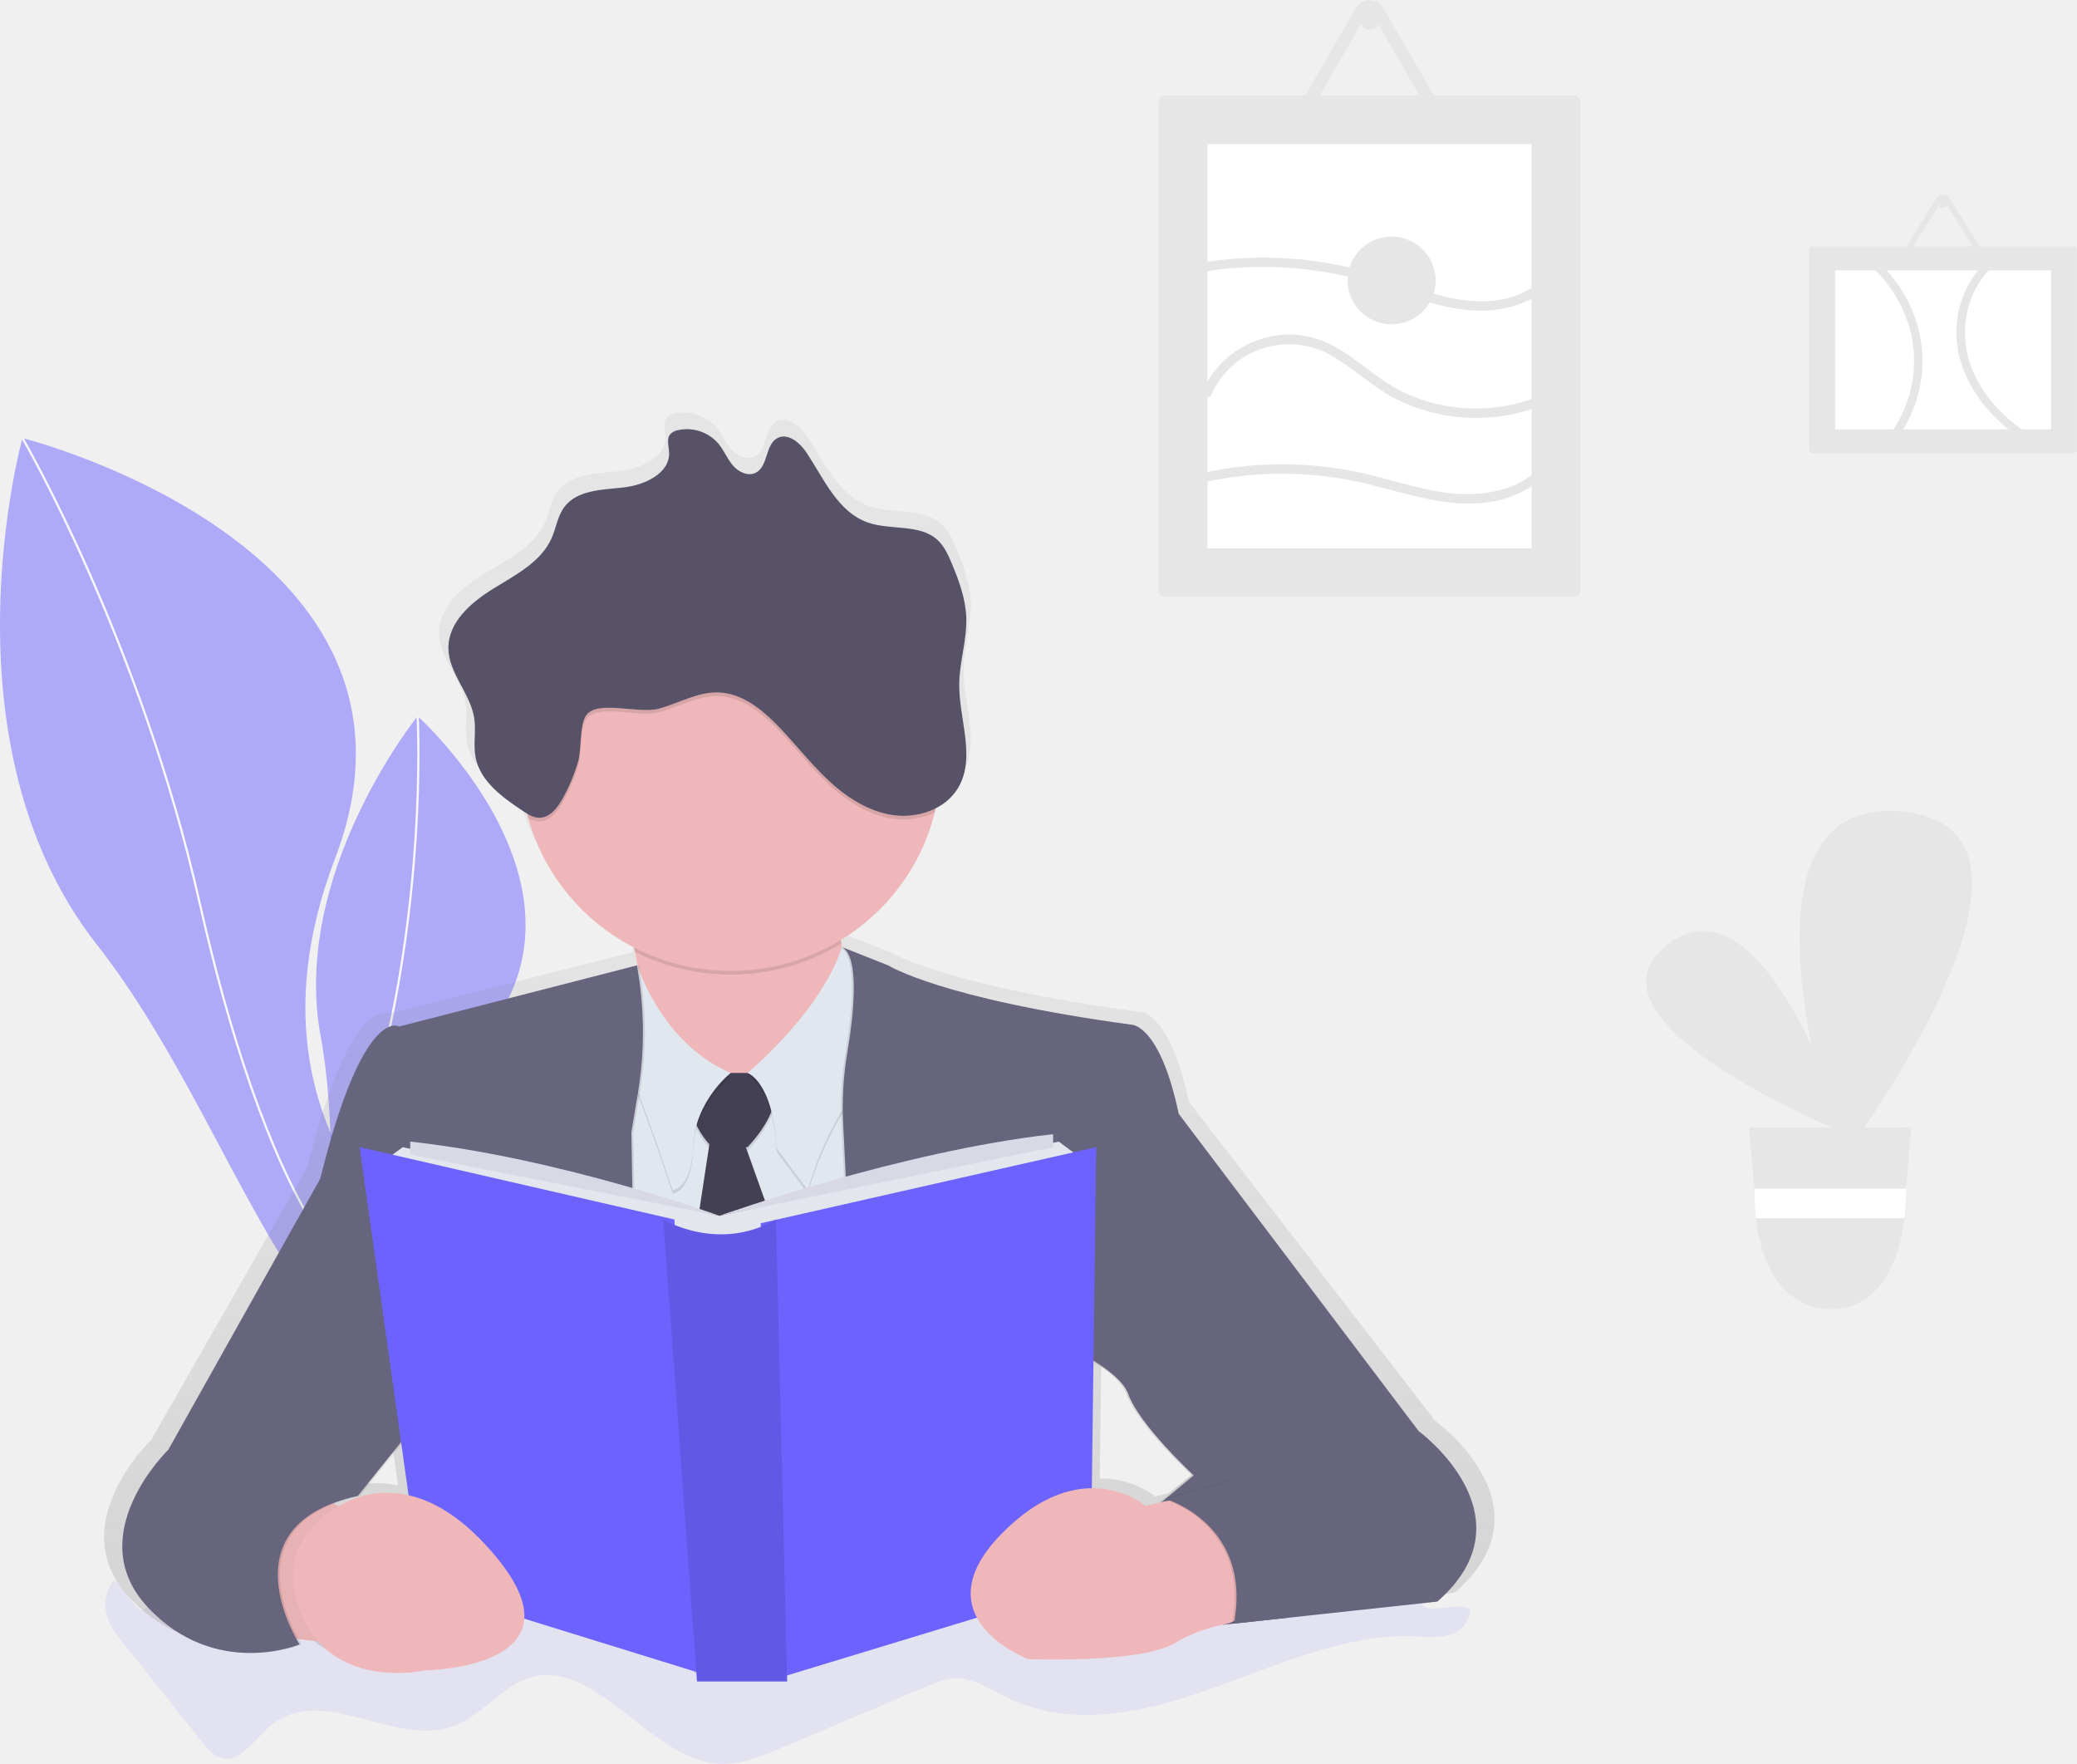
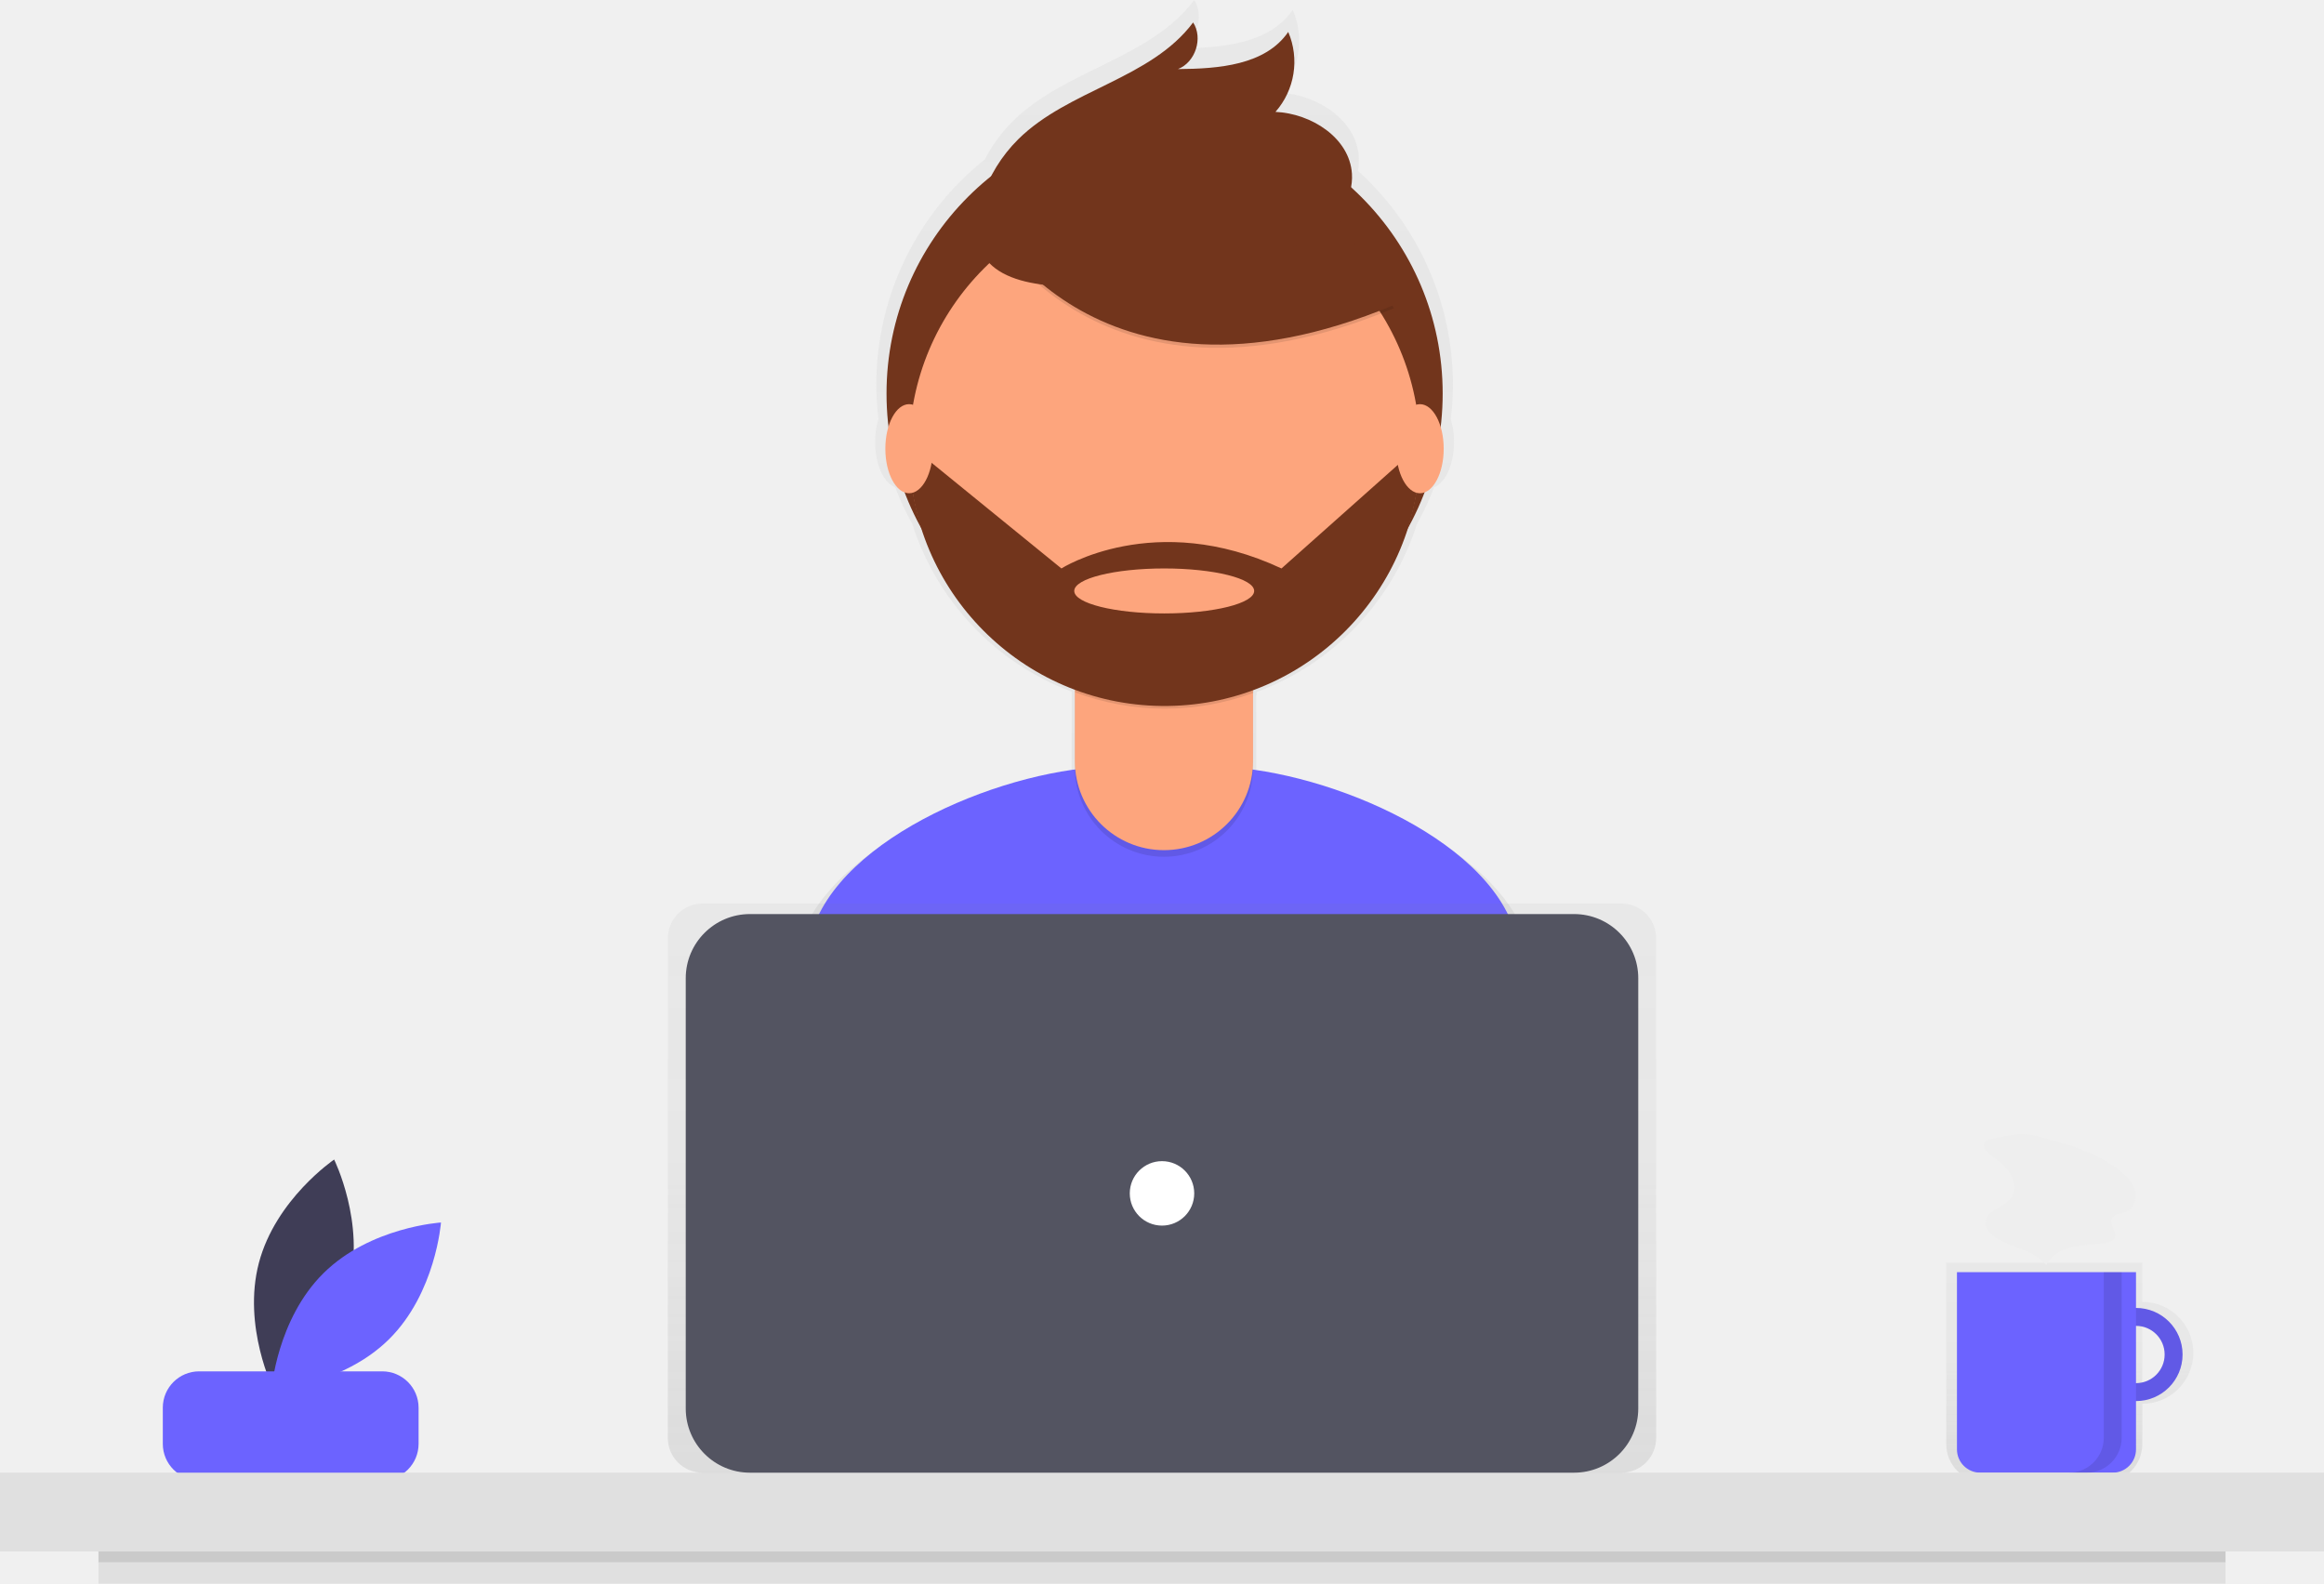
- <svg xmlns="http://www.w3.org/2000/svg" id="Layer_1" data-name="Layer 1" viewBox="0 0 949.86 806.59">
+ <svg xmlns="http://www.w3.org/2000/svg" xmlns:xlink="http://www.w3.org/1999/xlink" id="e2165270-d70d-4354-9ac9-1848d055b0c2" width="971.44" height="662" data-name="Layer 1" viewBox="0 0 971.44 662">
  <defs>
-     <style>.cls-1{opacity:.5}.cls-2{fill:#6c63ff}.cls-3{fill:none;stroke:#fff;stroke-miterlimit:10}.cls-4,.cls-8{opacity:.1}.cls-5{fill:url(#linear-gradient)}.cls-6{fill:#efb7b9}.cls-7{opacity:.03}.cls-7,.cls-8{isolation:isolate}.cls-9{fill:#e1e7ef}.cls-10{fill:#444053}.cls-11{fill:#67647e}.cls-12{fill:#e4e6ed}.cls-13{fill:#d8d9e5}.cls-14{fill:#585268}.cls-15{fill:#e6e6e6}.cls-16{fill:#fff}</style>
-     <linearGradient id="linear-gradient" x1="462.04" x2="462.04" y1="22.58" y2="599.06" gradientTransform="matrix(1, 0, 0, -1, -96.48, 839)" gradientUnits="userSpaceOnUse">
+     <linearGradient id="afa9b5ae-644d-481c-a512-b5b81b77e42b" x1="979.446" x2="979.446" y1="738.59" y2="646.785" gradientUnits="userSpaceOnUse">
      <stop offset="0" stop-color="gray" stop-opacity=".25" />
-       <stop offset=".54" stop-color="gray" stop-opacity=".12" />
+       <stop offset=".535" stop-color="gray" stop-opacity=".12" />
      <stop offset="1" stop-color="gray" stop-opacity=".1" />
    </linearGradient>
+     <linearGradient id="bf9220ea-365d-417c-960f-9ff5535a2d22" x1="600.652" x2="600.652" y1="650.105" y2="119" xlink:href="#afa9b5ae-644d-481c-a512-b5b81b77e42b" />
+     <linearGradient id="b4202d31-0de8-4369-b735-813ee4300deb" x1="485.72" x2="485.72" y1="615.598" y2="377.704" xlink:href="#afa9b5ae-644d-481c-a512-b5b81b77e42b" />
  </defs>
-   <g class="cls-1">
-     <path d="M226.31,650.66S98.68,586.75,153.22,444,10.29,251.69,10.29,251.69s-38.68,139,34,231.59S145,729.54,226.31,650.66Z" class="cls-2" transform="translate(-0.01 -51.37)" />
-     <path d="M10.29,251.69s53.85,92.34,81,212.45S162.72,683.37,225.65,648.4" class="cls-3" transform="translate(-0.01 -51.37)" />
+   <path fill="#3f3d56" d="M260.114,656.809c-6.985,26.598-31.459,43.22-31.459,43.22s-13.15-26.502-6.166-53.1,31.459-43.22,31.459-43.22S267.098,630.211,260.114,656.809Z" transform="translate(-114.2798 -119)" />
+   <path fill="#6c63ff" d="M249.52,651.183c-19.563,19.327-21.751,48.831-21.751,48.831s29.528-1.831,49.091-21.159,21.751-48.831,21.751-48.831S269.082,631.855,249.52,651.183Z" transform="translate(-114.2798 -119)" />
+   <rect width="106.916" height="45.496" x="68.053" y="573.241" fill="#6c63ff" rx="15.198" />
+   <g opacity=".7">
+     <path fill="url(#afa9b5ae-644d-481c-a512-b5b81b77e42b)" d="M1009.774,663.178V646.785H927.805V722.606a15.984,15.984,0,0,0,15.984,15.984h50.001a15.984,15.984,0,0,0,15.984-15.984V705.802a21.312,21.312,0,0,0,0-42.624Zm0,34.427v-26.23a13.115,13.115,0,0,1,0,26.23Z" transform="translate(-114.2798 -119)" />
  </g>
-   <g class="cls-1">
-     <path d="M198.89,674s-51-72.5,16.67-142.39S191,378.85,191,378.85s-58.21,72-44.31,146.56S134.11,698.73,198.89,674Z" class="cls-2" transform="translate(-0.01 -51.37)" />
-     <path d="M191,378.85s3.86,69.36-14,148-21,149.38,22.14,145.7" class="cls-3" transform="translate(-0.01 -51.37)" />
+   <path fill="#6c63ff" d="M1007.137,665.744a19.459,19.459,0,1,0,19.459,19.459A19.459,19.459,0,0,0,1007.137,665.744Zm0,31.433a11.975,11.975,0,1,1,11.975-11.975A11.975,11.975,0,0,1,1007.137,697.178Z" transform="translate(-114.2798 -119)" />
+   <path d="M1007.137,665.744a19.459,19.459,0,1,0,19.459,19.459A19.459,19.459,0,0,0,1007.137,665.744Zm0,31.433a11.975,11.975,0,1,1,11.975-11.975A11.975,11.975,0,0,1,1007.137,697.178Z" opacity=".1" transform="translate(-114.2798 -119)" />
+   <path fill="#6c63ff" d="M818.016,531.776H892.857a0,0,0,0,1,0,0v74.072a9.75,9.75,0,0,1-9.75,9.75H827.766a9.75,9.75,0,0,1-9.75-9.75V531.776A0,0,0,0,1,818.016,531.776Z" />
+   <rect width="971.44" height="32.93" y="615.598" fill="#e0e0e0" />
+   <g opacity=".7">
+     <path fill="url(#bf9220ea-365d-417c-960f-9ff5535a2d22)" d="M753.249,514.265c-10.412-37.792-69.438-65.389-113.851-71.508.006-.279.021-.555.021-.836V409.571c.047-.017.096-.032.143-.049v-1.226A110.939,110.939,0,0,0,706.573,338.064a119.882,119.882,0,0,0,7.15-15.416c4.741-1.726,8.322-9.545,8.322-18.939a33.069,33.069,0,0,0-1.338-9.495,121.528,121.528,0,0,0,.889-14.419,120.179,120.179,0,0,0-39.697-89.382,23.448,23.448,0,0,0,.375-5.877c-1.005-15.527-17.589-26.076-33.133-26.781a32.8,32.8,0,0,0,5.531-34.637c-9.911,14.439-30.259,15.974-47.772,16.088,7.557-2.926,10.957-13.397,6.562-20.205-18.304,24.534-53.985,29.077-75.756,50.594a63.863,63.863,0,0,0-11.78,16.067,120.241,120.241,0,0,0-45.319,94.135,121.556,121.556,0,0,0,.872,14.289,32.964,32.964,0,0,0-1.38,9.625c0,9.437,3.615,17.28,8.388,18.958a119.884,119.884,0,0,0,7.183,15.467,110.917,110.917,0,0,0,66.541,69.985v33.802c0,.26.014.517.02.776-44.581,6.014-104.079,33.828-114.398,71.924-8.911,32.899-18.424,69.028-23.157,90.241,40.568,28.506,125.693,45.243,179.041,45.243,50.687,0,133.533-15.107,172.907-41.063C772.361,585.734,762.548,548.018,753.249,514.265Z" transform="translate(-114.2798 -119)" />
  </g>
-   <g class="cls-4">
-     <path d="M48.45,788.31c.9,5.45,4.09,9.6,7.11,13.41l36,45.21c2.9,3.64,6,7.43,9.91,8.42,8.13,2.13,14.68-8.21,21.63-14.26,24.72-21.5,58.51,11.24,86.45-1.28,11.18-5,20.23-16.91,31.63-20.93,30.17-10.71,55.73,36.58,86.88,39,10.23.76,20.27-3.4,30-7.53l65.19-27.62c4.52-1.92,9.13-3.82,13.9-3.94,8-.13,15.49,5,23,8.65,30.39,14.82,64.12,6.82,95.34-4.4s62.64-25.67,94.9-23.28c8.4.63,19.5.1,21.79-10.8,1.37-6.48-17.09.31-21.36-3.18s5.89-18.07.91-18.69c-29-3.6-58.54-3.7-86.87,5.35-14.68,4.68-29.12,11.8-44.19,13.26-15.72,1.53-31.35-3.18-46.78-7.46-39.06-10.84-78.8-19.11-118.68-17.43-70.89,3.06-140.72,37.66-211.25,27.63a181.16,181.16,0,0,1-59.8-19.82c-9.52-5.08-9.09,12.92-18.8,19-3.16,2-11.44-16.43-13.91-12.89A17.88,17.88,0,0,0,48.45,788.31Z" class="cls-2" transform="translate(-0.01 -51.37)" />
+   <path fill="#6c63ff" d="M603.61,640.722c48.896,0,128.814-14.573,166.797-39.612-4.114-22.484-13.58-58.868-22.55-91.428-11.424-41.468-83.528-70.216-126.54-70.216h-41.449c-43.146,0-115.353,28.915-126.634,70.56-8.596,31.736-17.773,66.589-22.338,87.052C470.031,624.575,552.148,640.722,603.61,640.722Z" transform="translate(-114.2798 -119)" />
+   <circle cx="486.807" cy="164.497" r="116.236" fill="#72351c" />
+   <path d="M449.291,261.311H523.77a0,0,0,0,1,0,0v59.583a37.239,37.239,0,0,1-37.239,37.239h-0a37.239,37.239,0,0,1-37.239-37.239V261.311A0,0,0,0,1,449.291,261.311Z" opacity=".1" />
+   <path fill="#fda57d" d="M459.974,258.553H513.087a10.683,10.683,0,0,1,10.683,10.683v48.9a37.239,37.239,0,0,1-37.239,37.239h-0a37.239,37.239,0,0,1-37.239-37.239V269.236A10.683,10.683,0,0,1,459.974,258.553Z" />
+   <path d="M563.709,408.434a107.191,107.191,0,0,0,74.479.206v-9.149H563.709Z" opacity=".1" transform="translate(-114.2798 -119)" />
+   <circle cx="486.807" cy="187.668" r="106.753" fill="#fda57d" />
+   <path d="M525.046,209.565S570.036,300.888,696.948,247.84L667.402,201.507l-52.376-18.802Z" opacity=".1" transform="translate(-114.2798 -119)" />
+   <path fill="#72351c" d="M525.046,208.222s44.99,91.323,171.901,38.275L667.402,200.164,615.026,181.362Z" transform="translate(-114.2798 -119)" />
+   <path fill="#72351c" d="M524.647,202.052a61.67,61.67,0,0,1,15.285-24.863c21.001-20.757,55.422-25.139,73.079-48.806,4.24,6.568.959,16.668-6.33,19.491,16.894-.11,36.523-1.59,46.084-15.519a31.642,31.642,0,0,1-5.336,33.413c14.994.681,30.993,10.857,31.962,25.835.646,9.979-5.611,19.427-13.811,25.149s-18.121,8.35-27.886,10.503C609.188,233.54,506.046,259.882,524.647,202.052Z" transform="translate(-114.2798 -119)" />
+   <path fill="#72351c" d="M707.836,307.602h-2.83l-55.062,49.019c-53.048-24.845-91.994,0-91.994,0L500.201,309.617l-5.823.732a106.75,106.75,0,0,0,213.458-2.746ZM600.924,375.423c-20.768,0-37.603-4.209-37.603-9.401s16.836-9.401,37.603-9.401,37.603,4.209,37.603,9.401S621.692,375.423,600.924,375.423Z" transform="translate(-114.2798 -119)" />
+   <ellipse cx="380.011" cy="187.566" fill="#fda57d" rx="9.93" ry="18.62" />
+   <ellipse cx="593.545" cy="187.566" fill="#fda57d" rx="9.93" ry="18.62" />
+   <g opacity=".7">
+     <rect width="413.124" height="237.894" x="279.158" y="377.704" fill="url(#b4202d31-0de8-4369-b735-813ee4300deb)" rx="14.5" />
  </g>
-   <path d="M656.4,701.13l-112.68-146c-8.8-41-22-41-22-41-89.78-12-114.43-27.33-114.43-27.33L387.19,479l-1.67-1-.24-1.32c-.08-.45-.16-1.05-.22-1.57a96,96,0,0,0,44-58.72c.16-.64.31-1.3.46-1.95a25.37,25.37,0,0,0,10.5-9.26c8.63-14,.43-31.72.62-48,.11-10.31,3.71-20.41,3.3-30.7-.34-8.63-3.46-16.91-6.87-24.88-1.65-3.87-3.48-7.83-6.64-10.7-8.4-7.55-22-4.31-32.78-8-14-4.81-20.45-19.79-28.52-31.84-3.09-4.65-8.71-9.56-13.79-7-6,3-4.34,13.19-10.36,16.05-3.65,1.74-8.1-.45-10.71-3.48s-4.09-6.82-6.66-9.88a19.68,19.68,0,0,0-19-6.3,6.62,6.62,0,0,0-3.61,1.83c-1.93,2.21-.72,5.52-.59,8.41.46,9.73-11.59,15.13-21.54,16.17s-21.68,1.15-27.63,9c-3.16,4.15-3.83,9.55-5.95,14.28-4.93,11-16.85,17-27.33,23.25s-21.26,15.47-21.17,27.42c.1,11.47,10.33,20.76,12.13,32.12.95,6-.54,12.23.65,18.22,2.19,11,12.56,18.35,22.12,24.58.65.42,1.31.84,2,1.23.17.68.34,1.34.52,2A96.52,96.52,0,0,0,288,478.52c.15.65.3,1.3.44,2,.46,2,.89,4.18,1.26,6.37l-.29.08v-.22L178.09,514.79a5.11,5.11,0,0,0-2.09-.26c-4.56-.36-18.81,4.5-35.45,70.44L69.26,709.67S27.89,749,59.58,782.3c16.16,17,34.37,21.09,48.35,21a67.31,67.31,0,0,0,23.81-4s-.57-.87-1.45-2.41l9.42,1.13c18.54,20.4,50.13,13.24,50.13,13.24s44.92-.51,46.57-23.76l80.74,24.52.33,4.36h42.4l-.07-2.78L449,787.05c6.95,12.72,23.95,19,23.95,19s52.35,2.18,68.8-7.25a74,74,0,0,1,22.3-8.5l.45,0-.11.1,100.79-10.7C711,740.41,656.4,701.13,656.4,701.13ZM149.08,735.85l-2.21-1.27A82.9,82.9,0,0,1,159.05,731l19.61-23.95,3.39,23.62A45,45,0,0,0,149.08,735.85Zm379.23-.19a41.4,41.4,0,0,0-25.38-8.22l.77-58.15c7.37,4.66,13.55,9.79,15.38,14.75,5.28,14.52,30.81,37.58,30.81,37.58L536.63,732.4h0l-2.06,1.67c-.56.13-1.11.26-1.67.41Z" class="cls-5" transform="translate(-0.01 -51.37)" />
-   <polygon points="128.46 748.52 149.03 751.06 161.03 692.53 137.88 678.95 107.88 711.19 128.46 748.52" class="cls-6" />
-   <polygon points="128.46 748.52 149.03 751.06 161.03 692.53 137.88 678.95 107.88 711.19 128.46 748.52" class="cls-7" />
-   <path d="M404.45,512.3l-49.71,44.12s-96,21.21-72-8.49c13.59-16.82,11.79-42.35,7.66-61.32a158.94,158.94,0,0,0-7.66-25.24S406.19,387.6,389.05,443.6c-5.09,16.61-5.8,29.41-4.29,39.2C388.36,506,404.45,512.3,404.45,512.3Z" class="cls-6" transform="translate(-0.01 -51.37)" />
-   <path d="M389.05,443.6c-5.09,16.61-5.8,29.41-4.29,39.2a97,97,0,0,1-94.34,3.82,158.14,158.14,0,0,0-7.67-25.23S406.19,387.6,389.05,443.6Z" class="cls-8" transform="translate(-0.01 -51.37)" />
-   <path d="M430.2,400.32c0,52.48-43,95-96,95s-96-42.54-96-95,43-95,96-95c52.87-.17,95.87,42.1,96,94.43C430.2,399.93,430.2,400.13,430.2,400.32Z" class="cls-6" transform="translate(-0.01 -51.37)" />
-   <polygon points="268.17 471.97 268.17 645.87 437.04 632.29 408.76 455 334.18 499.11 268.17 471.97" class="cls-9" />
-   <path d="M359.9,630.22l-18.8-52.59h.78C361.59,556.42,353,543.69,353,543.69H325.65c-17.42,12.24-5.33,28.09-1.23,32.65l-8.2,53.88Z" class="cls-8" transform="translate(-0.01 -51.37)" />
-   <path d="M359.9,628.52l-18.8-52.59h.78C361.59,554.72,353,542,353,542H325.65c-17.42,12.23-5.33,28.08-1.23,32.64l-8.2,53.88Z" class="cls-10" transform="translate(-0.01 -51.37)" />
-   <path d="M385,485.8s-5.41,24.8-43.08,57.89c0,0,11.59,3.82,13.28,34.36l14.15,19.11s11.14-39.87,30.86-53.44,0-49.2,0-49.2Z" class="cls-8" transform="translate(-0.01 -51.37)" />
-   <path d="M385,484.12s-5.41,24.8-43.08,57.89c0,0,11.59,3.82,13.28,34.35l14.15,19.12S380.48,555.61,400.2,542s0-49.2,0-49.2Z" class="cls-9" transform="translate(-0.01 -51.37)" />
-   <path d="M334.15,543.69s-16.22,12.73-17.1,33.09-9.43,20.36-9.43,20.36-21.43-65.32-28.28-71.26,12.36-31,12.36-31S302.48,530.12,334.15,543.69Z" class="cls-8" transform="translate(-0.01 -51.37)" />
-   <path d="M334.15,542s-16.22,12.72-17.1,33.1-9.43,20.36-9.43,20.36-21.44-65.34-28.32-71.28,12.36-31,12.36-31S302.48,528.42,334.15,542Z" class="cls-9" transform="translate(-0.01 -51.37)" />
-   <path d="M383.9,484.31l21.43,8.49s24,15.29,111.44,27.15c0,0,12.85,0,21.43,40.72L647.9,705.73s53.15,39,8.58,78l-98.12,10.61s56.58-53.44-29.14-55.14l15.84-13.16s-24.86-22.94-30-37.32-47.13-30.54-47.13-30.54l5.15,122.15L395.9,792.24,384.78,564.93a148.92,148.92,0,0,1,1.85-32C389.54,515.64,392.6,488.33,383.9,484.31Z" class="cls-8" transform="translate(-0.01 -51.37)" />
-   <path d="M384.76,484.31l21.43,8.49s24,15.29,111.44,27.15c0,0,12.85,0,21.43,40.72l109.7,145.06s53.14,39,8.58,78l-98.12,10.61s56.58-53.44-29.14-55.14l15.86-13.15s-24.86-22.94-30-37.33-47.12-30.53-47.12-30.53L474,780.38l-77.23,11.86L385.6,564.93a149.57,149.57,0,0,1,1.86-32C390.39,515.64,393.46,488.33,384.76,484.31Z" class="cls-11" transform="translate(-0.01 -51.37)" />
-   <path d="M292.18,492.79l-108.86,28s-16.28-10.18-36,69.57L77.89,714.25s-40.29,39-9.42,72.11,69.45,16.91,69.45,16.91S102.78,749,164.5,735.41l23.17-28.84,104.58,11.87-2.64-149.3,2.93-17.4a170.93,170.93,0,0,0,0-56.82Z" class="cls-8" transform="translate(-0.01 -51.37)" />
-   <path d="M291.33,492.79l-108.86,28s-16.29-10.18-36,69.57L77,714.25s-40.32,39-9.41,72.06,69.43,17,69.43,17S101.9,749,163.62,735.41l23.18-28.84,104.57,11.87-2.62-149.3,2.91-17.4a170.93,170.93,0,0,0,0-56.82Z" class="cls-11" transform="translate(-0.01 -51.37)" />
-   <polygon points="184.17 524.56 173.88 532.19 329.04 571.21 329.04 555.95 184.17 524.56" class="cls-12" />
-   <polygon points="484.19 522.01 494.47 529.65 329.04 571.21 329.04 555.95 484.19 522.01" class="cls-12" />
-   <polygon points="164.46 524.56 308.46 557.64 318.75 764.63 192.74 725.61 164.46 524.56" class="cls-2" />
-   <polygon points="501.33 524.56 347.89 559.34 356.46 767.18 498.76 723.91 501.33 524.56" class="cls-2" />
-   <path d="M303.32,609s25.14,15.29,51.57,0L360,820.24H318.76Z" class="cls-2" transform="translate(-0.01 -51.37)" />
-   <path d="M303.32,609s25.14,15.29,51.57,0L360,820.24H318.76Z" class="cls-8" transform="translate(-0.01 -51.37)" />
-   <path d="M187.61,573.38v5.94l141.43,28S257,581,187.61,573.38Z" class="cls-13" transform="translate(-0.01 -51.37)" />
-   <path d="M481.62,570v5.94L329,607.31S412.18,577.63,481.62,570Z" class="cls-13" transform="translate(-0.01 -51.37)" />
-   <path d="M528.51,738.86,524,740.05s-29.14-25.23-66.27,13S470.13,810,470.13,810s51,2.17,67-7.21a70.94,70.94,0,0,1,22.32-8.55,22.88,22.88,0,0,0,12.5-7h0a29.32,29.32,0,0,0,7.47-24.35h0a29.64,29.64,0,0,0-21.95-24.17h0A57,57,0,0,0,528.51,738.86Z" class="cls-6" transform="translate(-0.01 -51.37)" />
-   <path d="M150.75,743.05S185,712.51,227,763.41s-32.58,51.77-32.58,51.77-40.32,9.3-55.71-23.78S150.75,743.05,150.75,743.05Z" class="cls-6" transform="translate(-0.01 -51.37)" />
-   <path d="M532.14,736.78s39.86,11.52,31.31,57l24.09-2.6,5.09-23.14-10.29-32.23-19.71-7.65Z" class="cls-8" transform="translate(-0.01 -51.37)" />
-   <path d="M533,736.78s39.86,11.52,31.31,57l24.09-2.6,5.08-23.14L583.2,735.84l-19.71-7.65Z" class="cls-11" transform="translate(-0.01 -51.37)" />
-   <path d="M430.2,400.32a94.27,94.27,0,0,1-2.74,22.57,33.59,33.59,0,0,1-19.36,2.82c-11.36-1.72-21.38-8.41-29.69-16.26s-15.27-17-23.28-25.16c-7.27-7.4-16.23-14.32-26.64-14.62-9.46-.27-18.07,5-27.19,7.43-9.55,2.6-28.78-4.49-33.44,3.52-2.74,4.71-1.77,15.07-3.39,20.65a80.23,80.23,0,0,1-7.36,17.47c-2.32,4-5.72,8.3-10.4,8.26a10.62,10.62,0,0,1-5.13-1.62c-14-50.62,16.11-102.88,67.26-116.74s104,15.95,118,66.56a94.23,94.23,0,0,1,3.4,25.1Z" class="cls-8" transform="translate(-0.01 -51.37)" />
-   <path d="M301.29,375.42c9.13-2.47,17.77-7.7,27.19-7.43,10.41.3,19.38,7.22,26.64,14.62,8,8.16,15,17.29,23.28,25.15s18.34,14.53,29.69,16.27,24.14-2.5,30-12.24c8.4-13.9.42-31.5.6-47.7.12-10.24,3.61-20.27,3.22-30.5-.34-8.56-3.37-16.82-6.69-24.7-1.61-3.82-3.38-7.78-6.47-10.62-8.18-7.49-21.42-4.28-31.92-8-13.59-4.78-19.92-19.67-27.77-31.63-3-4.59-8.5-9.49-13.43-7-5.8,3-4.22,13.11-10.09,15.95-3.55,1.72-7.89-.45-10.43-3.46s-4-6.78-6.48-9.81a19,19,0,0,0-18.54-6.26,6.28,6.28,0,0,0-3.51,1.81c-1.87,2.2-.71,5.48-.58,8.35.45,9.67-11.25,15-21,16.06s-21.11,1.15-26.91,8.94c-3.09,4.12-3.72,9.49-5.79,14.18-4.81,10.89-16.41,16.82-26.62,23.1s-20.7,15.37-20.61,27.24c.09,11.41,10,20.64,11.8,31.9.93,6-.51,12.16.65,18.1,2.12,10.9,12.22,18.22,21.54,24.41,2.31,1.53,4.78,3.13,7.57,3.15,4.63,0,8.1-4.23,10.39-8.26a80.55,80.55,0,0,0,7.37-17.47c1.61-5.59.65-15.95,3.38-20.64C272.51,370.93,291.74,378,301.29,375.42Z" class="cls-14" transform="translate(-0.01 -51.37)" />
-   <path d="M532.83,95.07A2.87,2.87,0,0,0,530,97.93V321.45a2.87,2.87,0,0,0,2.88,2.87H719.89a2.87,2.87,0,0,0,2.88-2.87V97.93a2.87,2.87,0,0,0-2.88-2.86Z" class="cls-15" transform="translate(-0.01 -51.37)" />
-   <path d="M552.25,302.11H700.46V117.28H552.25Z" class="cls-16" transform="translate(-0.01 -51.37)" />
-   <path d="M652.53,110.83H600.19a7.17,7.17,0,0,1-7.21-7.12,7.24,7.24,0,0,1,1-3.63L620.13,55l.06-.11a7.11,7.11,0,0,1,5.45-3.44h0c.22,0,.45,0,.68,0A7.11,7.11,0,0,1,632.59,55l26.17,45.13a7.15,7.15,0,0,1-2.63,9.79,7.24,7.24,0,0,1-3.6,1Zm-53.78-7.17a1.52,1.52,0,0,0,.19.72,1.43,1.43,0,0,0,1.25.72h52.34a1.44,1.44,0,0,0,1.25-.72,1.52,1.52,0,0,0,.19-.72,1.45,1.45,0,0,0-.19-.71L627.61,57.82a1.45,1.45,0,0,0-2-.53,1.5,1.5,0,0,0-.53.53L598.94,103A1.45,1.45,0,0,0,598.75,103.66Z" class="cls-15" transform="translate(-0.01 -51.37)" />
-   <ellipse cx="626.35" cy="9.31" class="cls-15" rx="4.32" ry="4.3" />
-   <path d="M554,231.73a38.86,38.86,0,0,1,53.35-18.58c11.23,5.93,20.2,15.26,31.61,20.94a81.21,81.21,0,0,0,35.66,8.37,80.06,80.06,0,0,0,40-10.34,2.15,2.15,0,0,0-2.17-3.71,77,77,0,0,1-72.57,1.32c-11.44-6-20.51-15.61-32.16-21.21a41.74,41.74,0,0,0-32-1.79,42.88,42.88,0,0,0-25.88,23.86c-1,2.56,3.12,3.67,4.16,1.14Z" class="cls-15" transform="translate(-0.01 -51.37)" />
-   <path d="M550.54,271.91a165.09,165.09,0,0,1,72.72.25c21.25,4.91,43.18,13.74,65.09,7.15,9.79-2.94,18.76-8.82,23.79-17.87,1.34-2.43-2.38-4.6-3.73-2.17-9.47,17-31.65,19.92-49.16,17.12-11.71-1.87-23-5.61-34.51-8.3a168.87,168.87,0,0,0-75.35-.32c-2.71.6-1.56,4.74,1.15,4.14Z" class="cls-15" transform="translate(-0.01 -51.37)" />
-   <path d="M549,175.83a171.33,171.33,0,0,1,69.13,2.45c21.15,5.16,41.82,16.94,64.18,14.91,10.35-.95,20.59-4.74,27.63-12.62,1.84-2.06-1.21-5.11-3.06-3-6.06,6.8-14.8,10.33-23.77,11.28-10.33,1.1-20.48-1-30.32-4.06-10.89-3.36-21.46-7.6-32.53-10.38a175.69,175.69,0,0,0-72.4-2.69c-2.74.47-1.58,4.61,1.14,4.15Z" class="cls-15" transform="translate(-0.01 -51.37)" />
-   <ellipse cx="636.42" cy="128.24" class="cls-15" rx="20.15" ry="20.06" />
-   <path d="M828.88,164a1.49,1.49,0,0,0-1.54,1.41v91.77a1.49,1.49,0,0,0,1.54,1.41H948.33a1.47,1.47,0,0,0,1.53-1.41V165.42a1.47,1.47,0,0,0-1.53-1.41Z" class="cls-15" transform="translate(-0.01 -51.37)" />
-   <path d="M839.21,175v72.71H938V175Z" class="cls-16" transform="translate(-0.01 -51.37)" />
-   <path d="M901.25,167H876a3.36,3.36,0,0,1-3.49-3.19,3,3,0,0,1,.48-1.62L885.59,142l0-.05a3.47,3.47,0,0,1,2.64-1.53h.34a3.52,3.52,0,0,1,3,1.6l12.64,20.2a3.08,3.08,0,0,1-1.27,4.38,3.73,3.73,0,0,1-1.74.43Zm-26-3.21a.62.62,0,0,0,.09.32.72.72,0,0,0,.61.32h25.29a.69.69,0,0,0,.6-.32.63.63,0,0,0,.1-.32.55.55,0,0,0-.1-.32l-12.64-20.19a.73.73,0,0,0-1-.24.67.67,0,0,0-.26.24l-12.65,20.19a.59.59,0,0,0-.09.32Z" class="cls-15" transform="translate(-0.01 -51.37)" />
-   <ellipse cx="888.6" cy="93.16" class="cls-15" rx="2.09" ry="1.92" />
-   <path d="M856.42,173.75A60.61,60.61,0,0,1,874,204c4.13,18.4-1.15,37.53-14.33,51.86-1.59,1.73,1.12,4.25,2.72,2.51a63.13,63.13,0,0,0,16.29-33.9c2.62-19.57-4.58-39.17-19.56-53.24-1.74-1.63-4.46.88-2.72,2.51Z" class="cls-15" transform="translate(-0.01 -51.37)" />
-   <path d="M914.15,166.18a44.75,44.75,0,0,0-19.33,34.16c-1,13.85,4.77,27.23,14,38a78.56,78.56,0,0,0,19.05,15.85c2.08,1.25,4-1.82,1.94-3.06-11.78-7.11-21.86-17.2-27.21-29.32a44,44,0,0,1-.11-36.34,39.39,39.39,0,0,1,13.61-16.2c2-1.34.06-4.42-1.94-3.07Z" class="cls-15" transform="translate(-0.01 -51.37)" />
-   <path d="M844.47,569.83s-126.65-51-82.16-86.34S844.47,569.83,844.47,569.83Z" class="cls-15" transform="translate(-0.01 -51.37)" />
-   <path d="M842.27,581.73s-58.22-167.27,27.5-159.27S842.27,581.73,842.27,581.73Z" class="cls-15" transform="translate(-0.01 -51.37)" />
-   <path d="M799.82,566.9l2.45,28,0,.48a112.09,112.09,0,0,0,.75,13.08C806.38,637,820.63,650,837.29,650s30.29-13,33.6-41.55a112.1,112.1,0,0,0,.76-13.08l0-.39v-.09l2.45-28Z" class="cls-15" transform="translate(-0.01 -51.37)" />
-   <path d="M871.68,594.88V595l0,.39a112.1,112.1,0,0,1-.76,13.08H803.06a112.09,112.09,0,0,1-.75-13.08l0-.48Z" class="cls-16" transform="translate(-0.01 -51.37)" />
+   <rect width="398.156" height="233.505" x="286.642" y="382.093" fill="#535461" rx="26.835" />
+   <circle cx="485.72" cy="498.846" r="13.471" fill="#fff" />
+   <rect width="889.115" height="13.471" x="41.163" y="648.529" fill="#e0e0e0" />
+   <rect width="889.115" height="4.49" x="41.163" y="648.529" opacity=".1" />
+   <path d="M993.665,650.776v69.228a14.594,14.594,0,0,1-14.594,14.594h7.484a14.594,14.594,0,0,0,14.594-14.594V650.776Z" opacity=".1" transform="translate(-114.2798 -119)" />
+   <path fill="#eee" d="M947.064,594.979c-1.262.216-2.686.557-3.305,1.678-.982,1.78.797,3.786,2.421,5.009,2.999,2.259,6.16,4.478,8.199,7.632s2.679,7.554.451,10.576c-2.91,3.946-9.852,4.795-10.524,9.652-.431,3.118,2.264,5.778,4.995,7.343,6.741,3.862,15.432,4.892,20.315,10.935,2.02-4.154,6.538-6.555,11.042-7.58s9.183-.949,13.749-1.644c1.474-.225,3.135-.675,3.794-2.012,1.276-2.59-2.362-5.697-1.106-8.298.956-1.979,3.763-1.826,5.813-2.618,3.338-1.291,4.715-5.587,3.767-9.038s-3.624-6.148-6.438-8.36c-7.584-5.96-16.704-9.464-25.927-11.985-4.29-1.172-9.326-3.011-13.781-3.189C956.227,592.907,951.322,594.251,947.064,594.979Z" transform="translate(-114.2798 -119)" />
</svg>
